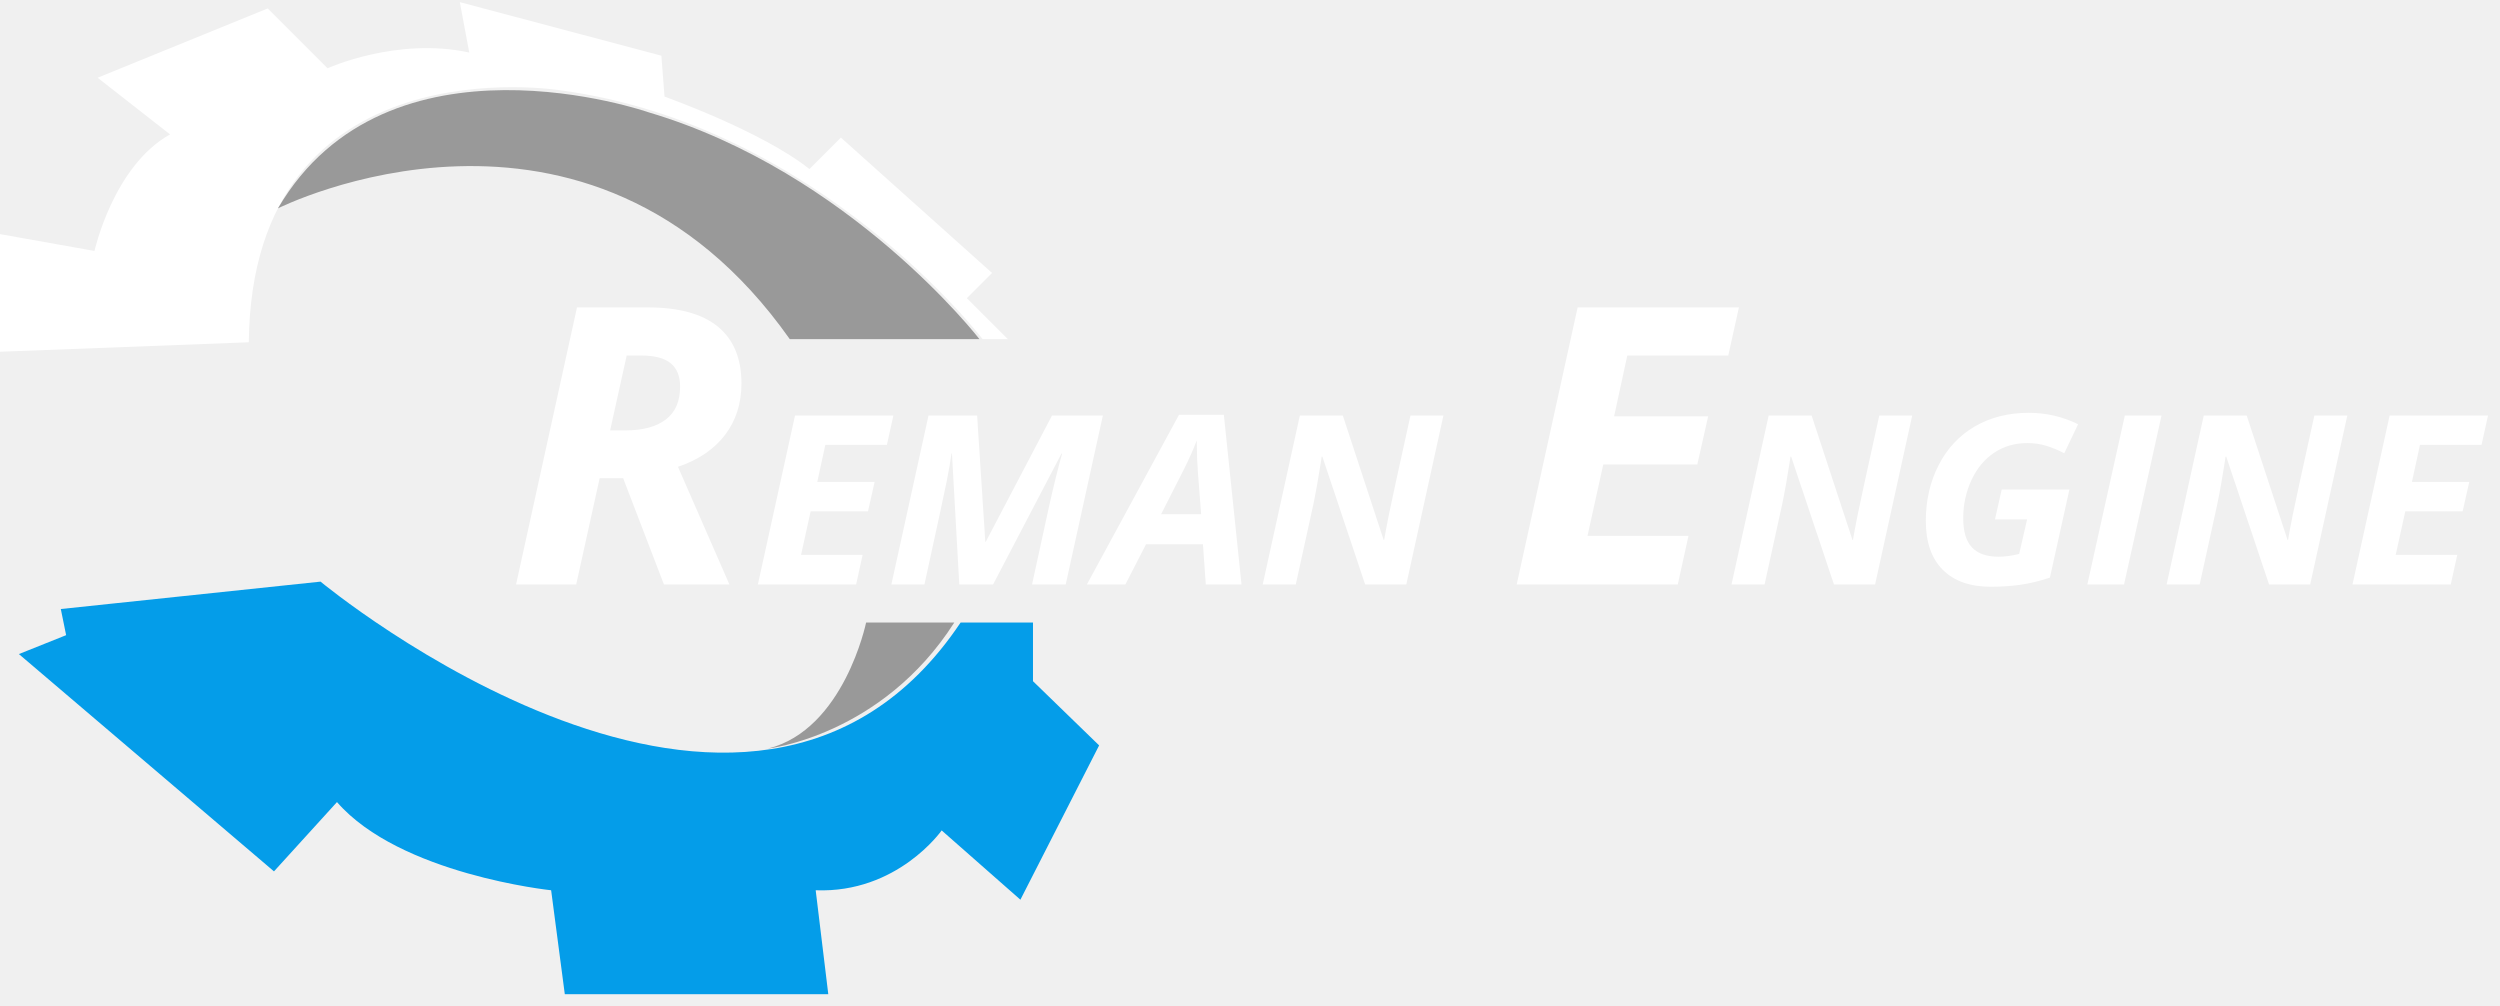
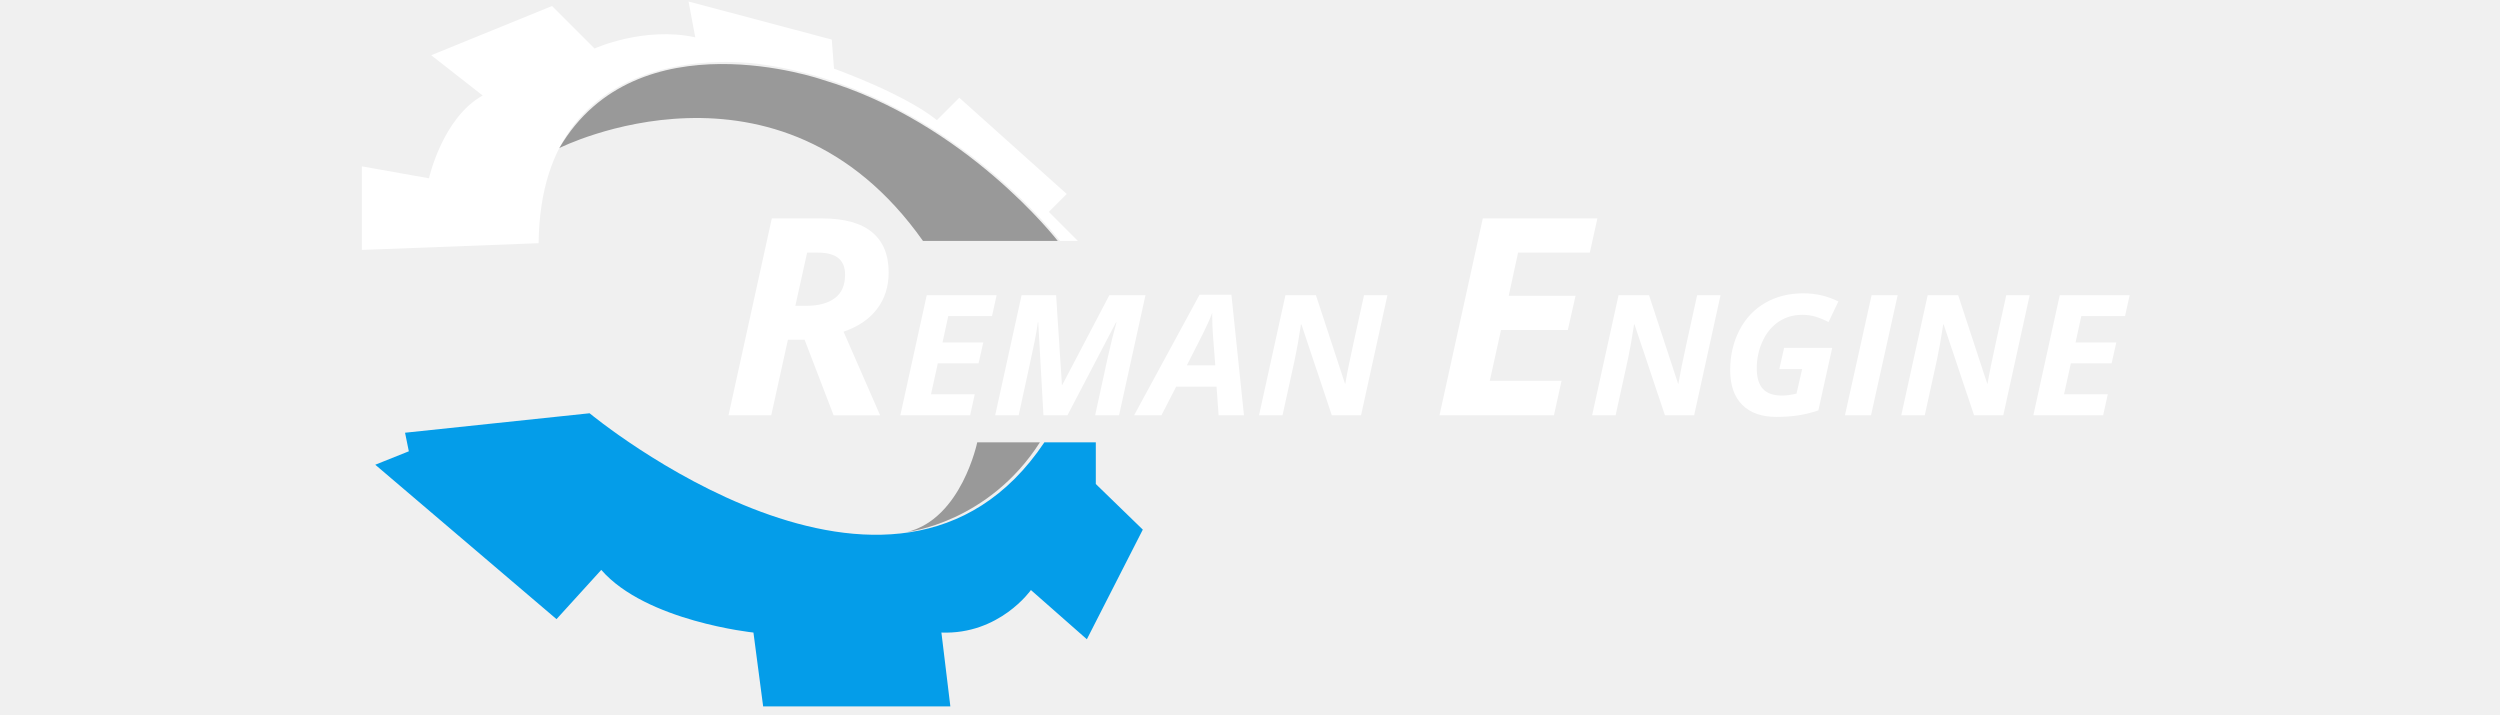
- <svg xmlns="http://www.w3.org/2000/svg" width="189" height="76" viewBox="0 0 189 76" fill="none">
+ <svg xmlns="http://www.w3.org/2000/svg" width="140" height="40" viewBox="0 0 189 76" fill="none">
  <g id="Logo">
    <g id="Group">
      <g id="Group_2">
        <path id="Vector" d="M45.335 36.147L43.561 44.185H39.014L43.621 23.24H48.973C51.328 23.24 53.097 23.728 54.28 24.702C55.464 25.676 56.054 27.105 56.054 28.985C56.054 30.495 55.642 31.79 54.816 32.876C53.992 33.959 52.804 34.764 51.254 35.29L55.145 44.188H50.195L47.109 36.15H45.335V36.147ZM46.126 32.538H47.288C48.59 32.538 49.602 32.266 50.328 31.721C51.054 31.176 51.416 30.345 51.416 29.228C51.416 28.445 51.18 27.857 50.709 27.466C50.237 27.076 49.495 26.878 48.48 26.878H47.378L46.126 32.538Z" fill="white" />
        <path id="Vector_2" d="M64.724 44.186H57.295L60.104 31.412H67.54L67.05 33.631H62.395L61.785 36.436H66.121L65.621 38.655H61.285L60.559 41.95H65.214L64.724 44.186Z" fill="white" />
        <path id="Vector_3" d="M74.522 40.962L79.532 31.412H83.377L80.568 44.186H78.022L79.341 38.138C79.663 36.7 79.982 35.414 80.296 34.286H80.251L75.077 44.186H72.522L71.968 34.286H71.932C71.865 34.798 71.751 35.472 71.587 36.305C71.422 37.138 70.856 39.764 69.887 44.186H67.387L70.196 31.412H73.87L74.489 40.962H74.522Z" fill="white" />
        <path id="Vector_4" d="M90.942 41.145H86.642L85.078 44.186H82.168L89.132 31.359H92.523L93.858 44.186H91.158L90.942 41.145ZM90.806 38.871L90.57 35.814C90.511 35.052 90.48 34.314 90.48 33.605V33.29C90.213 33.99 89.882 34.728 89.489 35.509L87.78 38.874H90.806V38.871Z" fill="white" />
        <path id="Vector_5" d="M106.316 44.186H103.206L99.971 34.522H99.916L99.88 34.8C99.687 36.057 99.485 37.184 99.28 38.174L97.961 44.186H95.461L98.27 31.412H101.516L104.606 40.822H104.642C104.716 40.379 104.832 39.748 104.997 38.926C105.161 38.105 105.706 35.6 106.632 31.412H109.123L106.316 44.186Z" fill="white" />
        <path id="Vector_6" d="M126.841 44.185H114.662L119.269 23.24H131.462L130.657 26.878H123.024L122.026 31.476H129.136L128.317 35.114H121.207L120.014 40.514H127.648L126.841 44.185Z" fill="white" />
        <path id="Vector_7" d="M141.757 44.186H138.648L135.412 34.522H135.357L135.321 34.8C135.129 36.057 134.929 37.184 134.721 38.174L133.402 44.186H130.902L133.712 31.412H136.957L140.048 40.822H140.083C140.157 40.379 140.274 39.748 140.438 38.926C140.602 38.105 141.148 35.6 142.074 31.412H144.564L141.757 44.186Z" fill="white" />
        <path id="Vector_8" d="M151.328 37.011H156.447L154.973 43.669C154.161 43.938 153.408 44.118 152.713 44.214C152.018 44.309 151.285 44.359 150.508 44.359C148.939 44.359 147.728 43.93 146.873 43.076C146.018 42.218 145.592 40.99 145.592 39.388C145.592 37.826 145.916 36.416 146.566 35.154C147.213 33.892 148.125 32.921 149.301 32.235C150.478 31.552 151.835 31.209 153.375 31.209C154.697 31.209 155.939 31.497 157.104 32.073L156.058 34.266C155.611 34.033 155.161 33.847 154.713 33.707C154.266 33.566 153.778 33.497 153.249 33.497C152.323 33.497 151.492 33.74 150.763 34.223C150.035 34.707 149.461 35.395 149.044 36.29C148.63 37.185 148.42 38.147 148.42 39.178C148.42 40.18 148.639 40.916 149.08 41.385C149.518 41.854 150.194 42.088 151.104 42.088C151.563 42.088 152.08 42.019 152.649 41.878L153.249 39.266H150.82L151.328 37.011Z" fill="white" />
        <path id="Vector_9" d="M157.803 44.186L160.638 31.412H163.412L160.577 44.186H157.803Z" fill="white" />
        <path id="Vector_10" d="M174.65 44.186H171.54L168.304 34.522H168.25L168.214 34.8C168.021 36.057 167.821 37.184 167.614 38.174L166.295 44.186H163.795L166.604 31.412H169.85L172.94 40.822H172.976C173.05 40.379 173.166 39.748 173.331 38.926C173.495 38.105 174.04 35.6 174.966 31.412H177.457L174.65 44.186Z" fill="white" />
        <path id="Vector_11" d="M185.276 44.186H177.848L180.657 31.412H188.095L187.605 33.631H182.95L182.341 36.436H186.676L186.176 38.655H181.841L181.114 41.95H185.769L185.276 44.186Z" fill="white" />
      </g>
      <path id="Vector_12" d="M72.144 47.066H65.477C65.477 47.066 63.81 55.162 58.051 56.595C58.051 56.595 66.667 55.638 72.144 47.066Z" fill="#999999" />
      <path id="Vector_13" d="M18.809 25.876L0 26.591V17.7L7.143 18.972C7.143 18.972 8.571 12.543 12.857 10.162L7.381 5.876L20.238 0.638L24.762 5.162C24.762 5.162 30 2.781 35.476 3.972L34.762 0.162L50 4.21L50.238 7.305C50.238 7.305 57.619 9.924 61.191 12.781L63.571 10.4L75 20.638L73.095 22.543L76.191 25.638H74.286C74.286 25.638 61.905 9.448 42.381 6.829C42.381 6.829 19.048 3.019 18.809 25.876Z" fill="white" />
      <path id="Vector_14" d="M74.047 25.638C74.047 25.638 64.285 13.019 49.047 8.495C49.047 8.495 29.285 1.591 21.012 15.753C21.012 15.753 44.412 3.972 59.707 25.638H74.047Z" fill="#999999" />
      <path id="Vector_15" d="M78.094 47.066V51.499L83.094 56.352L77.142 68.018L71.19 62.78C71.19 62.78 67.856 67.542 61.666 67.304L62.618 75.161H42.699L41.666 67.304C41.666 67.304 30.237 66.114 25.475 60.637L20.713 65.876L1.428 49.447L4.999 48.018L4.597 46.042L24.233 43.971C24.233 43.971 56.668 70.876 72.621 47.066H78.094Z" fill="#049DE9" />
    </g>
  </g>
</svg>
